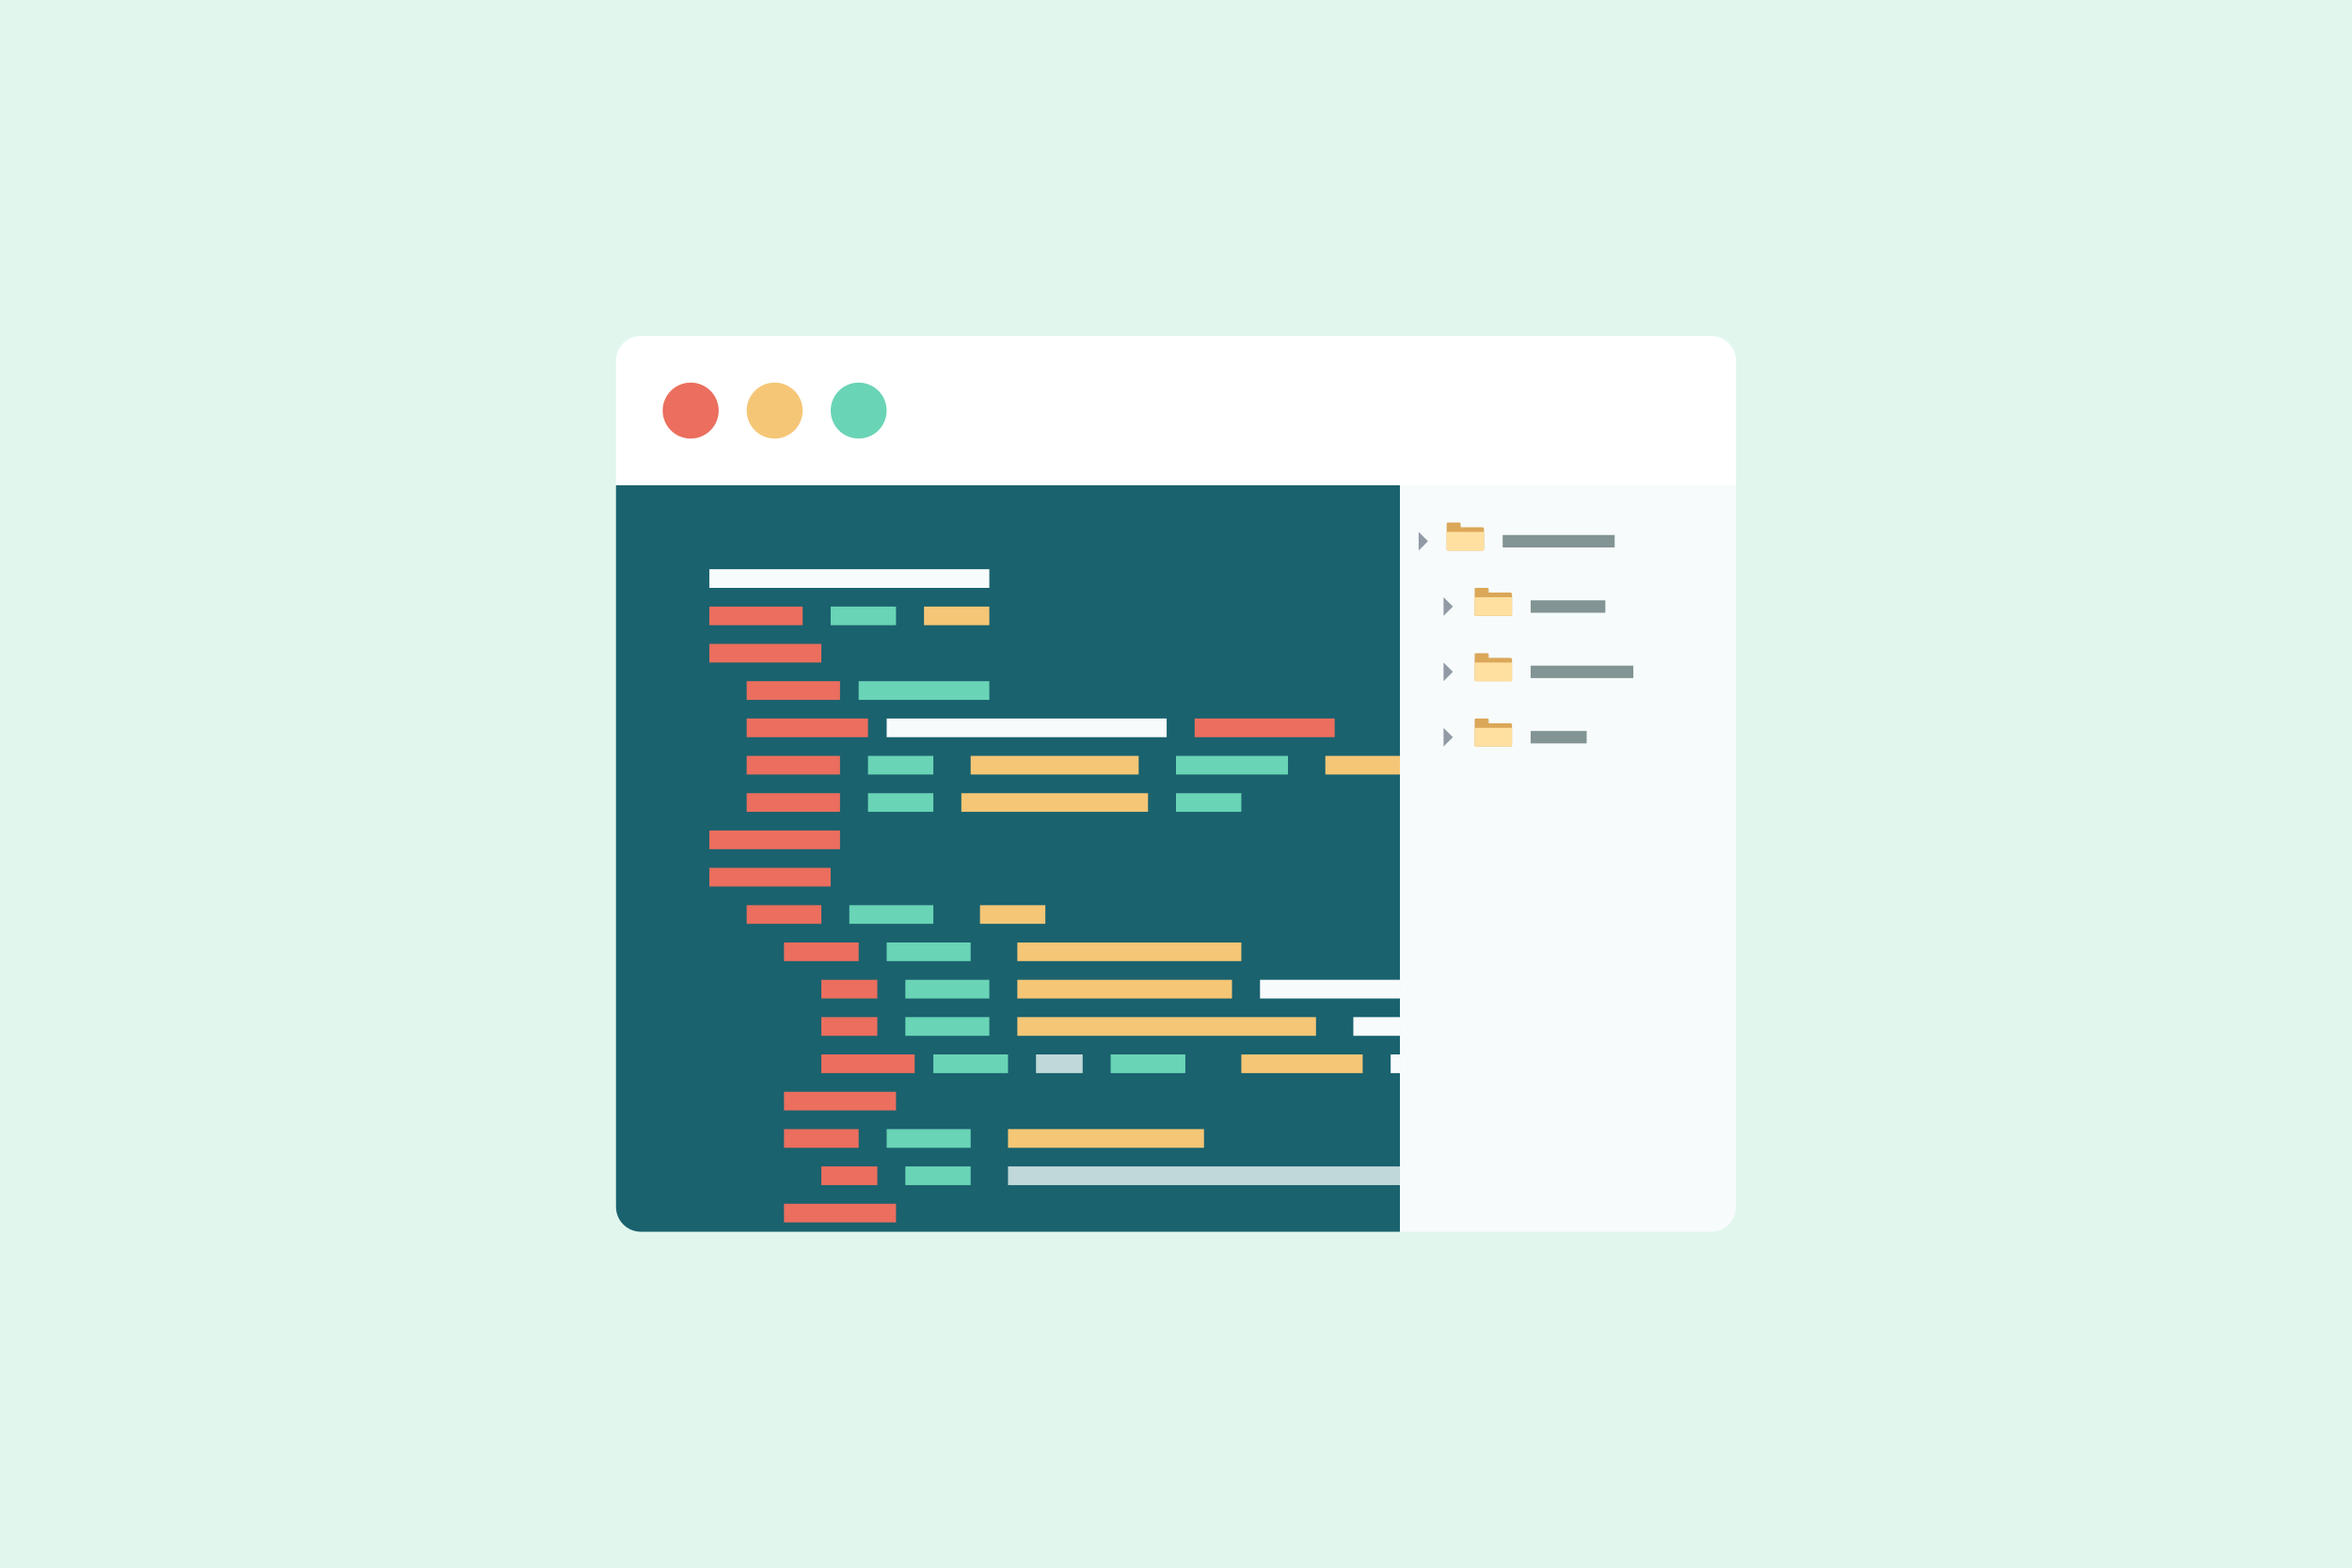
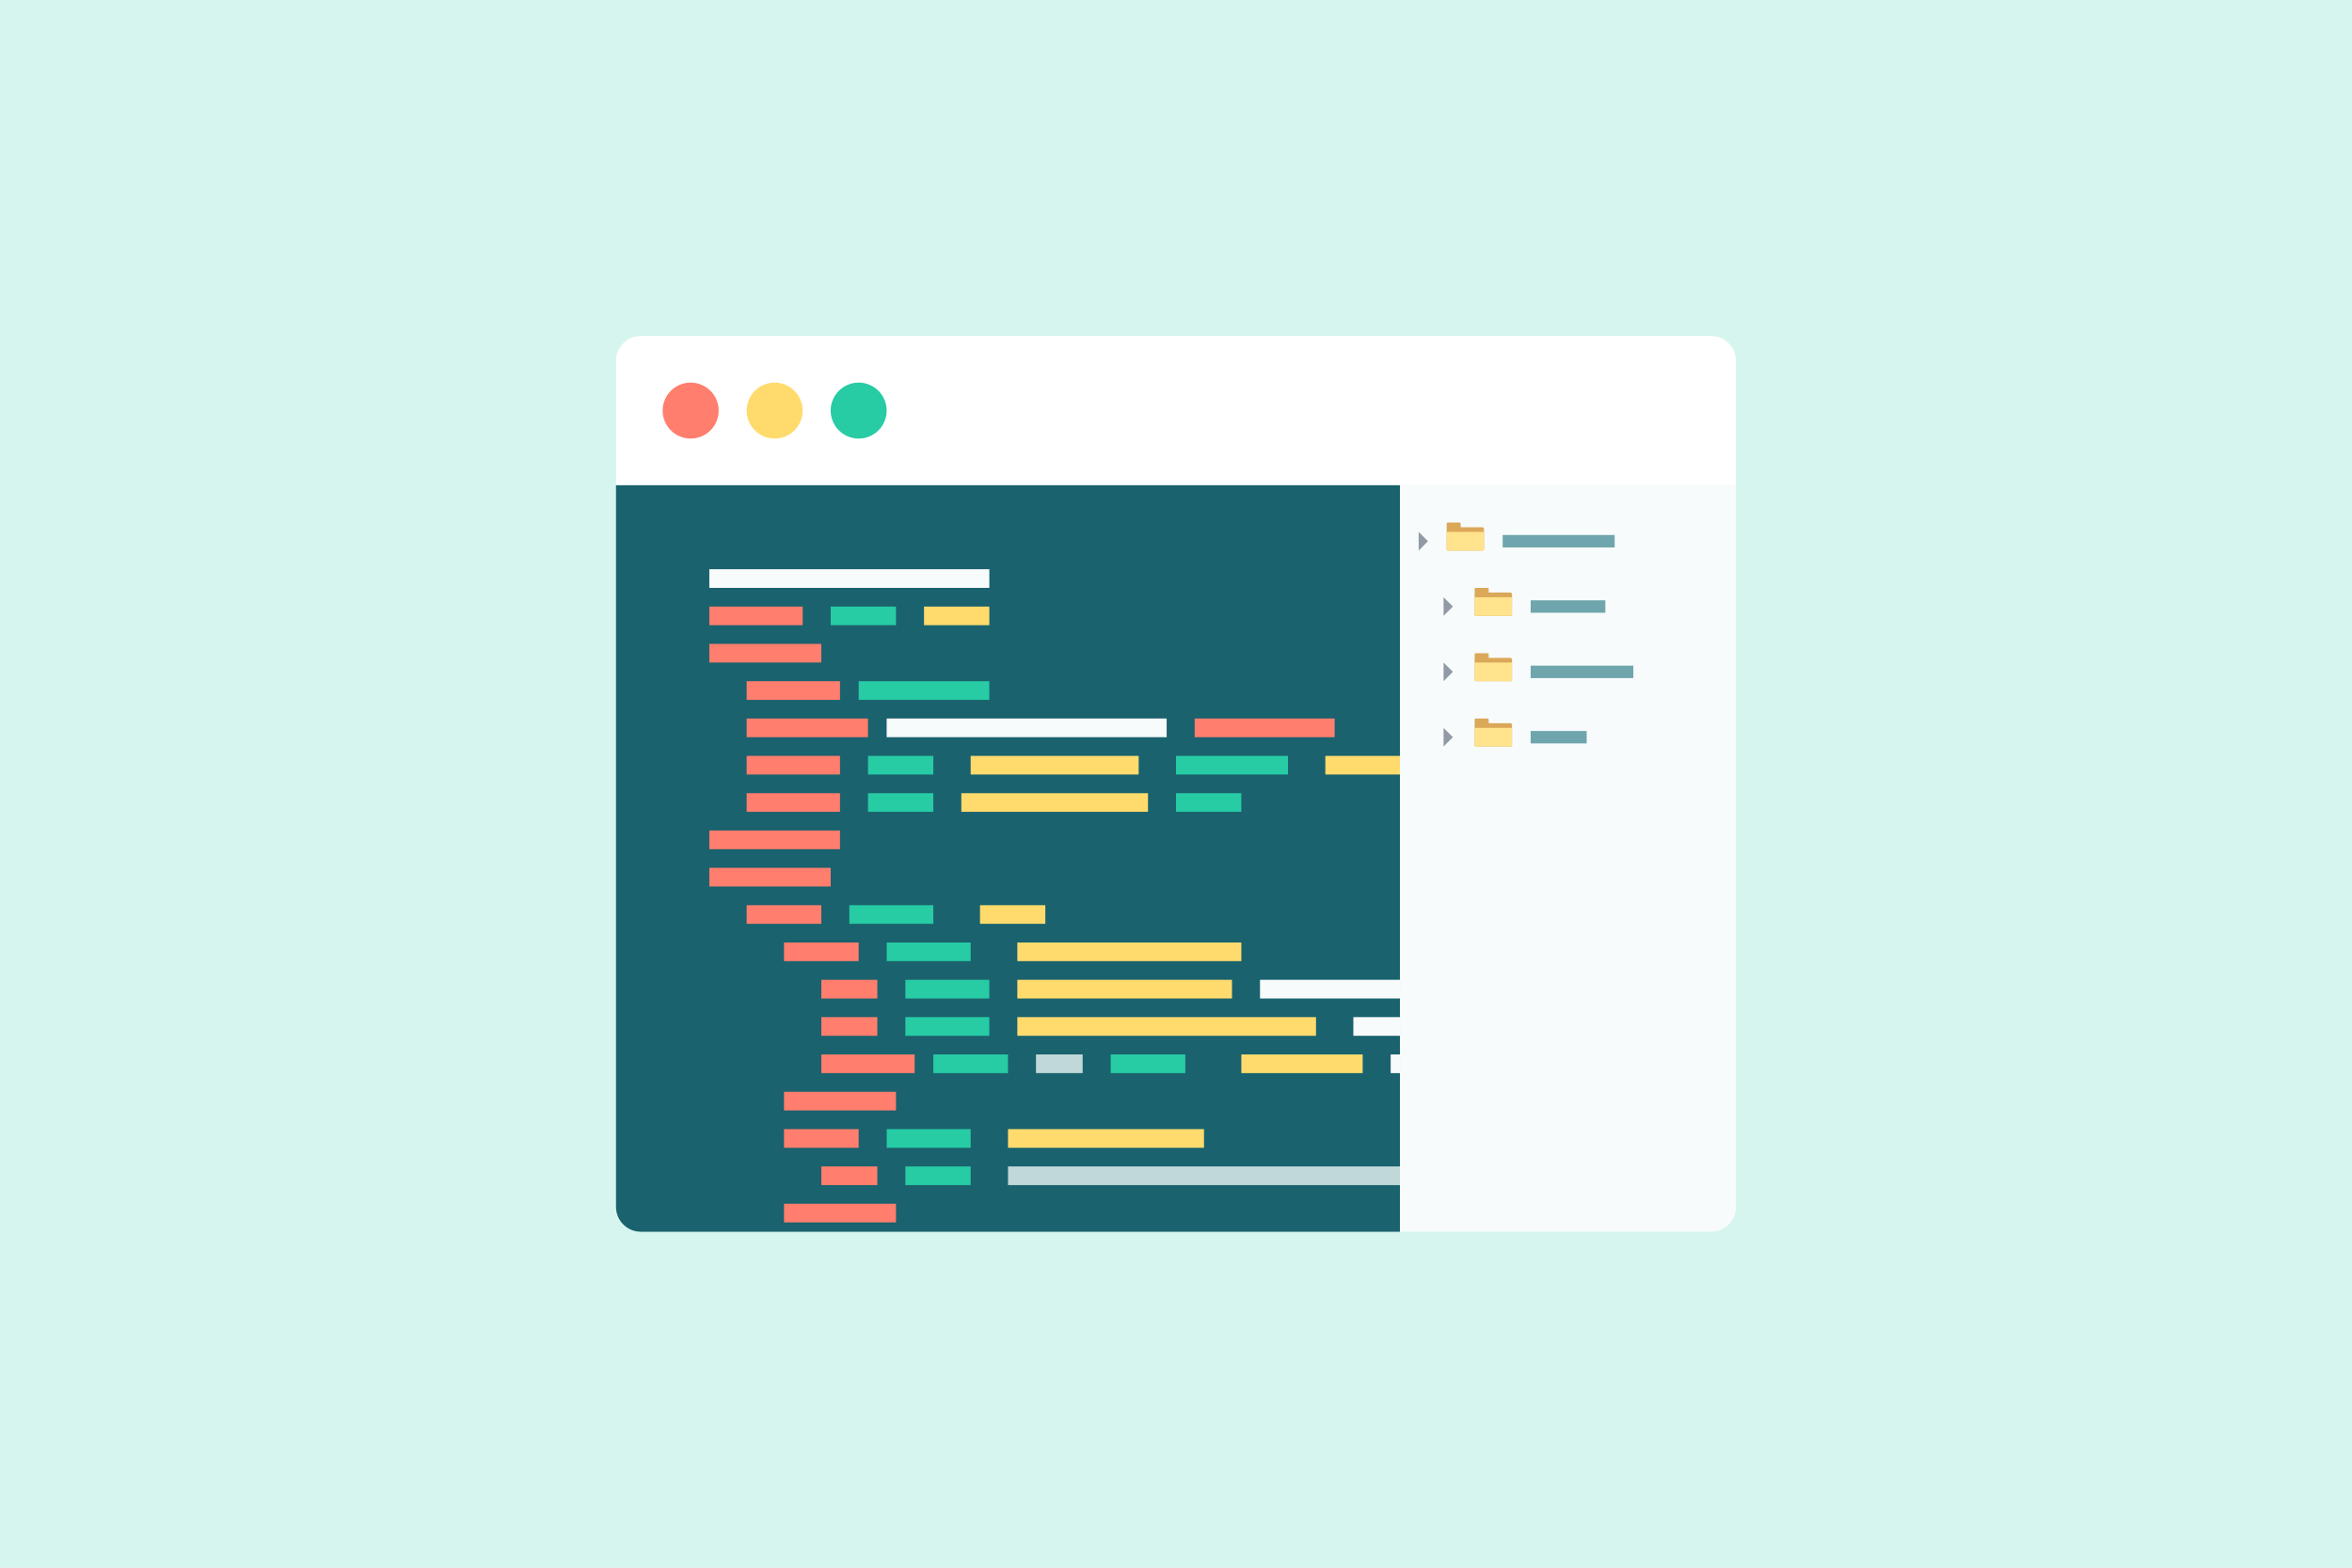
- <svg xmlns="http://www.w3.org/2000/svg" viewBox="0 0 378 252">
+ <svg xmlns="http://www.w3.org/2000/svg" width="378" height="252" viewBox="0 0 378 252">
  <defs>
    <style>
      .a, .n {
        fill: none;
      }

      .b {
-         fill: #e1f7ee;
+         fill: #d5f5ee;
      }

      .c {
        fill: #fff;
      }

      .d {
-         fill: #eb6e5e;
+         fill: #ff7e6d;
      }

      .e {
-         fill: #f5c676;
+         fill: #ffdb6d;
      }

      .f {
-         fill: #6ad4b6;
+         fill: #27cba4;
      }

      .g {
        clip-path: url(#a);
      }

      .h {
        fill: #1a626e;
      }

      .i {
        fill: #f7fbfb;
      }

      .j {
        fill: #c0d8d8;
      }

      .k {
        fill: #dba758;
      }

      .l {
-         fill: #ffe0a1;
+         fill: #ffe38d;
      }

      .m {
        fill: #919aa5;
      }

      .n {
-         stroke: #829494;
+         stroke: #6fa6ad;
        stroke-miterlimit: 10;
        stroke-width: 2px;
      }
    </style>
    <clipPath id="a">
      <path class="a" d="M99,78H225a0,0,0,0,1,0,0V198a0,0,0,0,1,0,0H103a4,4,0,0,1-4-4V78A0,0,0,0,1,99,78Z" />
    </clipPath>
  </defs>
  <g>
    <rect class="b" width="378" height="252" />
    <g>
      <path class="c" d="M103,54H275a4,4,0,0,1,4,4V78a0,0,0,0,1,0,0H99a0,0,0,0,1,0,0V58A4,4,0,0,1,103,54Z" />
      <circle class="d" cx="111" cy="66" r="4.5" />
      <circle class="e" cx="124.5" cy="66" r="4.5" />
      <circle class="f" cx="138" cy="66" r="4.5" />
      <g class="g">
        <path class="h" d="M99,78H225a0,0,0,0,1,0,0V198a0,0,0,0,1,0,0H103a4,4,0,0,1-4-4V78A0,0,0,0,1,99,78Z" />
        <g>
          <rect class="i" x="114" y="91.5" width="45" height="3" />
          <rect class="i" x="142.5" y="115.5" width="45" height="3" />
          <rect class="i" x="202.5" y="157.5" width="45" height="3" />
          <rect class="i" x="217.5" y="163.5" width="45" height="3" />
          <rect class="i" x="223.5" y="169.5" width="27" height="3" />
          <rect class="d" x="114" y="97.5" width="15" height="3" />
          <rect class="d" x="114" y="103.5" width="18" height="3" />
          <rect class="d" x="114" y="133.5" width="21" height="3" />
          <rect class="d" x="114" y="139.5" width="19.5" height="3" />
          <rect class="d" x="114" y="205.5" width="21" height="3" />
          <rect class="d" x="114" y="211.5" width="21" height="3" />
          <rect class="d" x="120" y="109.5" width="15" height="3" transform="translate(255 222) rotate(180)" />
          <rect class="d" x="120" y="145.5" width="12" height="3" transform="translate(252 294) rotate(180)" />
          <rect class="d" x="126" y="151.5" width="12" height="3" transform="translate(264 306) rotate(180)" />
          <rect class="d" x="126" y="181.5" width="12" height="3" transform="translate(264 366) rotate(180)" />
          <rect class="d" x="126" y="175.5" width="18" height="3" transform="translate(270 354) rotate(180)" />
          <rect class="d" x="126" y="193.5" width="18" height="3" transform="translate(270 390) rotate(180)" />
          <rect class="d" x="120" y="199.5" width="18" height="3" transform="translate(258 402) rotate(180)" />
          <rect class="d" x="132" y="157.5" width="9" height="3" transform="translate(273 318) rotate(180)" />
          <rect class="d" x="132" y="187.5" width="9" height="3" transform="translate(273 378) rotate(180)" />
          <rect class="d" x="132" y="163.5" width="9" height="3" transform="translate(273 330) rotate(180)" />
          <rect class="d" x="132" y="169.5" width="15" height="3" transform="translate(279 342) rotate(180)" />
          <rect class="f" x="133.5" y="97.5" width="10.5" height="3" />
          <rect class="f" x="139.5" y="121.5" width="10.5" height="3" transform="translate(289.5 246) rotate(180)" />
          <rect class="f" x="139.5" y="127.5" width="10.5" height="3" transform="translate(289.5 258) rotate(180)" />
          <rect class="f" x="136.5" y="145.5" width="13.5" height="3" transform="translate(286.5 294) rotate(180)" />
          <rect class="f" x="142.5" y="151.5" width="13.5" height="3" transform="translate(298.5 306) rotate(180)" />
          <rect class="f" x="145.5" y="157.5" width="13.5" height="3" transform="translate(304.5 318) rotate(180)" />
          <rect class="f" x="145.5" y="163.5" width="13.5" height="3" transform="translate(304.5 330) rotate(180)" />
          <rect class="f" x="150" y="169.5" width="12" height="3" transform="translate(312 342) rotate(180)" />
          <rect class="f" x="138" y="109.5" width="21" height="3" />
          <rect class="e" x="148.5" y="97.5" width="10.5" height="3" />
          <rect class="e" x="156" y="121.5" width="27" height="3" />
          <rect class="d" x="120" y="115.5" width="19.5" height="3" transform="translate(259.5 234) rotate(180)" />
          <rect class="d" x="192" y="115.5" width="22.5" height="3" transform="translate(406.5 234) rotate(180)" />
          <rect class="d" x="120" y="121.5" width="15" height="3" transform="translate(255 246) rotate(180)" />
          <rect class="d" x="120" y="127.5" width="15" height="3" transform="translate(255 258) rotate(180)" />
          <rect class="e" x="154.5" y="127.5" width="30" height="3" />
          <rect class="e" x="163.5" y="151.5" width="36" height="3" />
          <rect class="e" x="163.5" y="157.5" width="34.5" height="3" />
          <rect class="e" x="163.5" y="163.5" width="48" height="3" />
          <rect class="e" x="213" y="121.5" width="58.5" height="3" />
          <rect class="f" x="189" y="121.5" width="18" height="3" transform="translate(396 246) rotate(180)" />
          <rect class="f" x="189" y="127.5" width="10.5" height="3" transform="translate(388.5 258) rotate(180)" />
          <rect class="j" x="166.5" y="169.5" width="7.5" height="3" transform="translate(340.5 342) rotate(180)" />
          <rect class="j" x="162" y="187.5" width="63" height="3" transform="translate(387 378) rotate(180)" />
          <rect class="f" x="178.5" y="169.5" width="12" height="3" transform="translate(369 342) rotate(180)" />
          <rect class="e" x="157.5" y="145.5" width="10.5" height="3" />
          <rect class="e" x="199.5" y="169.5" width="19.5" height="3" />
          <rect class="e" x="162" y="181.5" width="31.5" height="3" />
          <rect class="f" x="142.5" y="181.5" width="13.5" height="3" transform="translate(298.5 366) rotate(180)" />
          <rect class="f" x="145.5" y="187.5" width="10.5" height="3" transform="translate(301.5 378) rotate(180)" />
        </g>
      </g>
      <path class="i" d="M225,78h54a0,0,0,0,1,0,0V194a4,4,0,0,1-4,4H225a0,0,0,0,1,0,0V78A0,0,0,0,1,225,78Z" />
      <g>
-         <path class="k" d="M238.312,88.5h-5.625a.188.188,0,0,1-.188-.188v-4.125A.188.188,0,0,1,232.688,84h1.875a.188.188,0,0,1,.188.188V84.75h3.474a.277.277,0,0,1,.277.277v3.286A.188.188,0,0,1,238.312,88.5Z" />
-         <path class="l" d="M238.312,88.5h-5.625a.188.188,0,0,1-.188-.188V85.5h6v2.812A.188.188,0,0,1,238.312,88.5Z" />
+         <path class="k" d="M238.312,88.5h-5.625a.188.188,0,0,1-.187-.188v-4.125A.188.188,0,0,1,232.687,84h1.875a.188.188,0,0,1,.188.188V84.75h3.474a.277.277,0,0,1,.277.277v3.286A.188.188,0,0,1,238.312,88.5Z" />
+         <path class="l" d="M238.312,88.5h-5.625a.188.188,0,0,1-.187-.188V85.5h6v2.812A.188.188,0,0,1,238.312,88.5Z" />
      </g>
      <g>
-         <path class="k" d="M242.812,99h-5.625A.188.188,0,0,1,237,98.812v-4.125a.188.188,0,0,1,.188-.188h1.875a.188.188,0,0,1,.188.188V95.25h3.474a.277.277,0,0,1,.277.277v3.286A.188.188,0,0,1,242.812,99Z" />
+         <path class="k" d="M242.812,99h-5.625A.188.188,0,0,1,237,98.812v-4.125a.188.188,0,0,1,.187-.188h1.875a.188.188,0,0,1,.188.188V95.25h3.474a.277.277,0,0,1,.277.277v3.286A.188.188,0,0,1,242.812,99Z" />
        <path class="l" d="M242.812,99h-5.625A.188.188,0,0,1,237,98.812V96h6v2.812A.188.188,0,0,1,242.812,99Z" />
      </g>
      <polygon class="m" points="228 85.5 229.5 87 228 88.5 228 85.5" />
      <polygon class="m" points="232 96 233.5 97.5 232 99 232 96" />
      <line class="n" x1="241.5" y1="87" x2="259.5" y2="87" />
      <line class="n" x1="246" y1="97.5" x2="258" y2="97.5" />
      <g>
-         <path class="k" d="M242.812,109.5h-5.625a.188.188,0,0,1-.188-.188v-4.125a.188.188,0,0,1,.188-.188h1.875a.188.188,0,0,1,.188.188v.562h3.474a.277.277,0,0,1,.277.277v3.286A.188.188,0,0,1,242.812,109.5Z" />
-         <path class="l" d="M242.812,109.5h-5.625a.188.188,0,0,1-.188-.188V106.5h6v2.812A.188.188,0,0,1,242.812,109.5Z" />
+         <path class="k" d="M242.812,109.5h-5.625A.188.188,0,0,1,237,109.312v-4.125a.188.188,0,0,1,.187-.188h1.875a.188.188,0,0,1,.188.188v.562h3.474a.277.277,0,0,1,.277.277v3.286A.188.188,0,0,1,242.812,109.5Z" />
+         <path class="l" d="M242.812,109.5h-5.625A.188.188,0,0,1,237,109.312V106.5h6v2.812A.188.188,0,0,1,242.812,109.5Z" />
      </g>
      <polygon class="m" points="232 106.5 233.5 108 232 109.5 232 106.5" />
      <line class="n" x1="246" y1="108" x2="262.5" y2="108" />
      <g>
-         <path class="k" d="M242.812,120h-5.625a.188.188,0,0,1-.188-.188v-4.125a.188.188,0,0,1,.188-.188h1.875a.188.188,0,0,1,.188.188v.562h3.474a.277.277,0,0,1,.277.277v3.286A.188.188,0,0,1,242.812,120Z" />
-         <path class="l" d="M242.812,120h-5.625a.188.188,0,0,1-.188-.188V117h6v2.812A.188.188,0,0,1,242.812,120Z" />
+         <path class="k" d="M242.812,120h-5.625A.188.188,0,0,1,237,119.812v-4.125a.188.188,0,0,1,.187-.188h1.875a.188.188,0,0,1,.188.188v.562h3.474a.277.277,0,0,1,.277.277v3.286A.188.188,0,0,1,242.812,120Z" />
+         <path class="l" d="M242.812,120h-5.625A.188.188,0,0,1,237,119.812V117h6v2.812A.188.188,0,0,1,242.812,120Z" />
      </g>
      <polygon class="m" points="232 117 233.5 118.5 232 120 232 117" />
      <line class="n" x1="246" y1="118.5" x2="255" y2="118.5" />
    </g>
  </g>
</svg>
